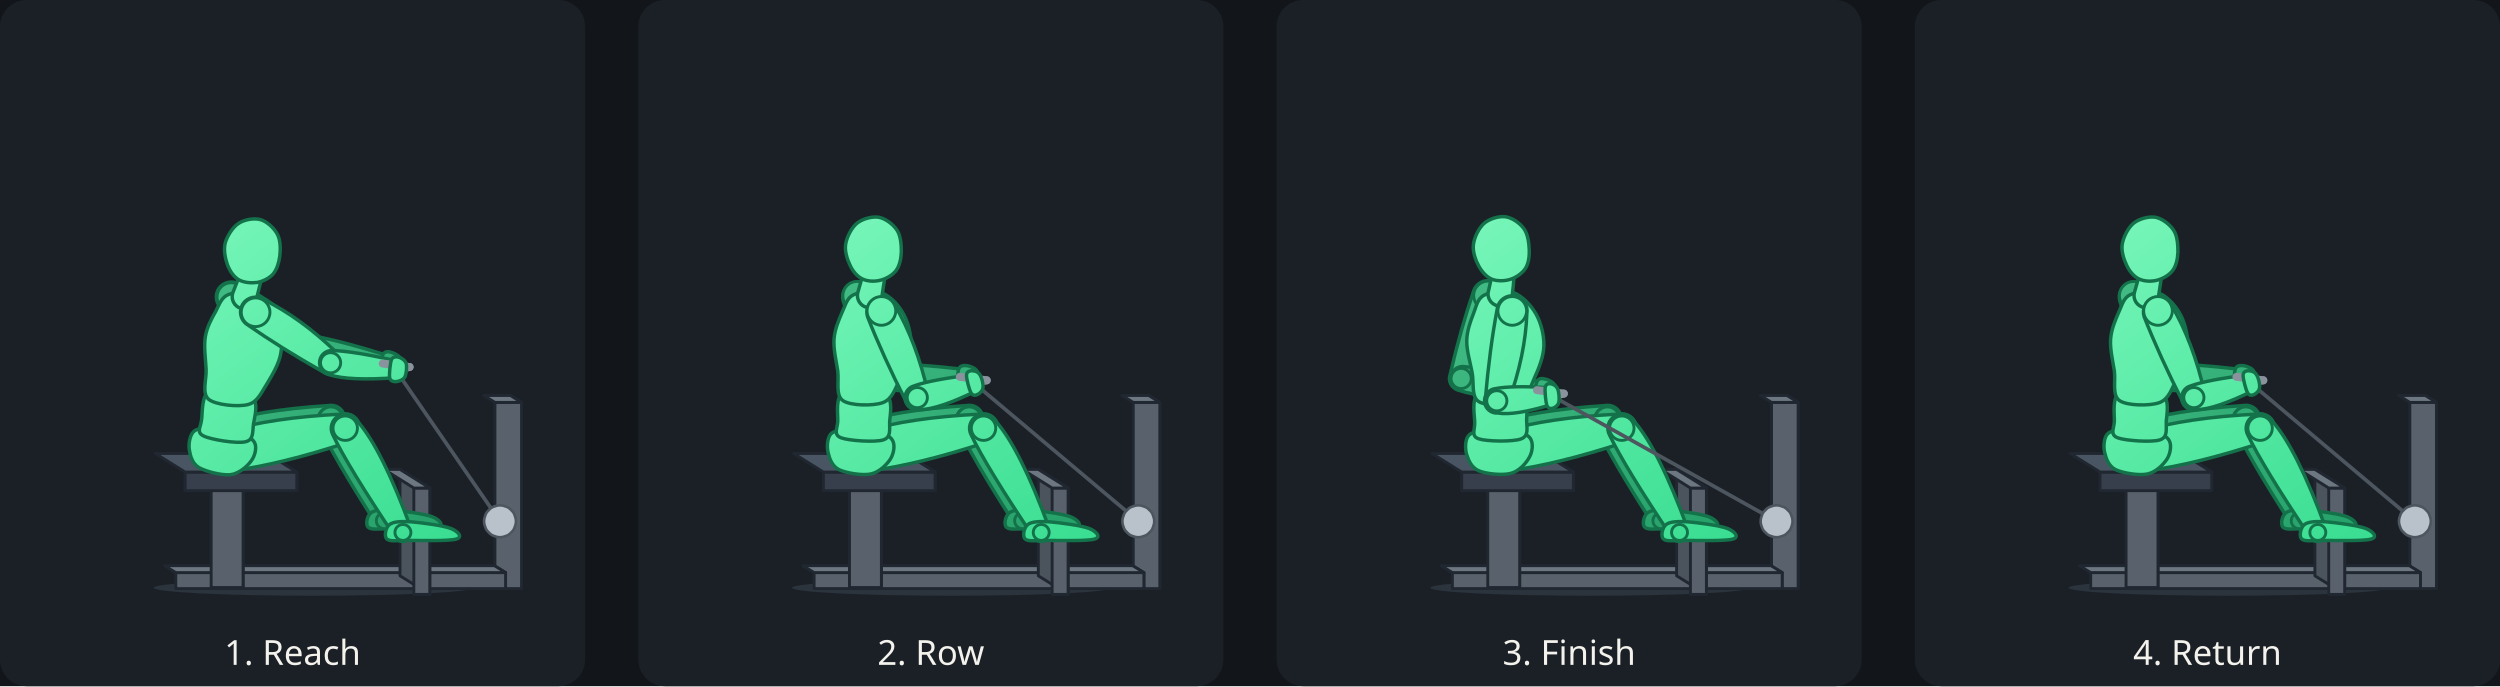
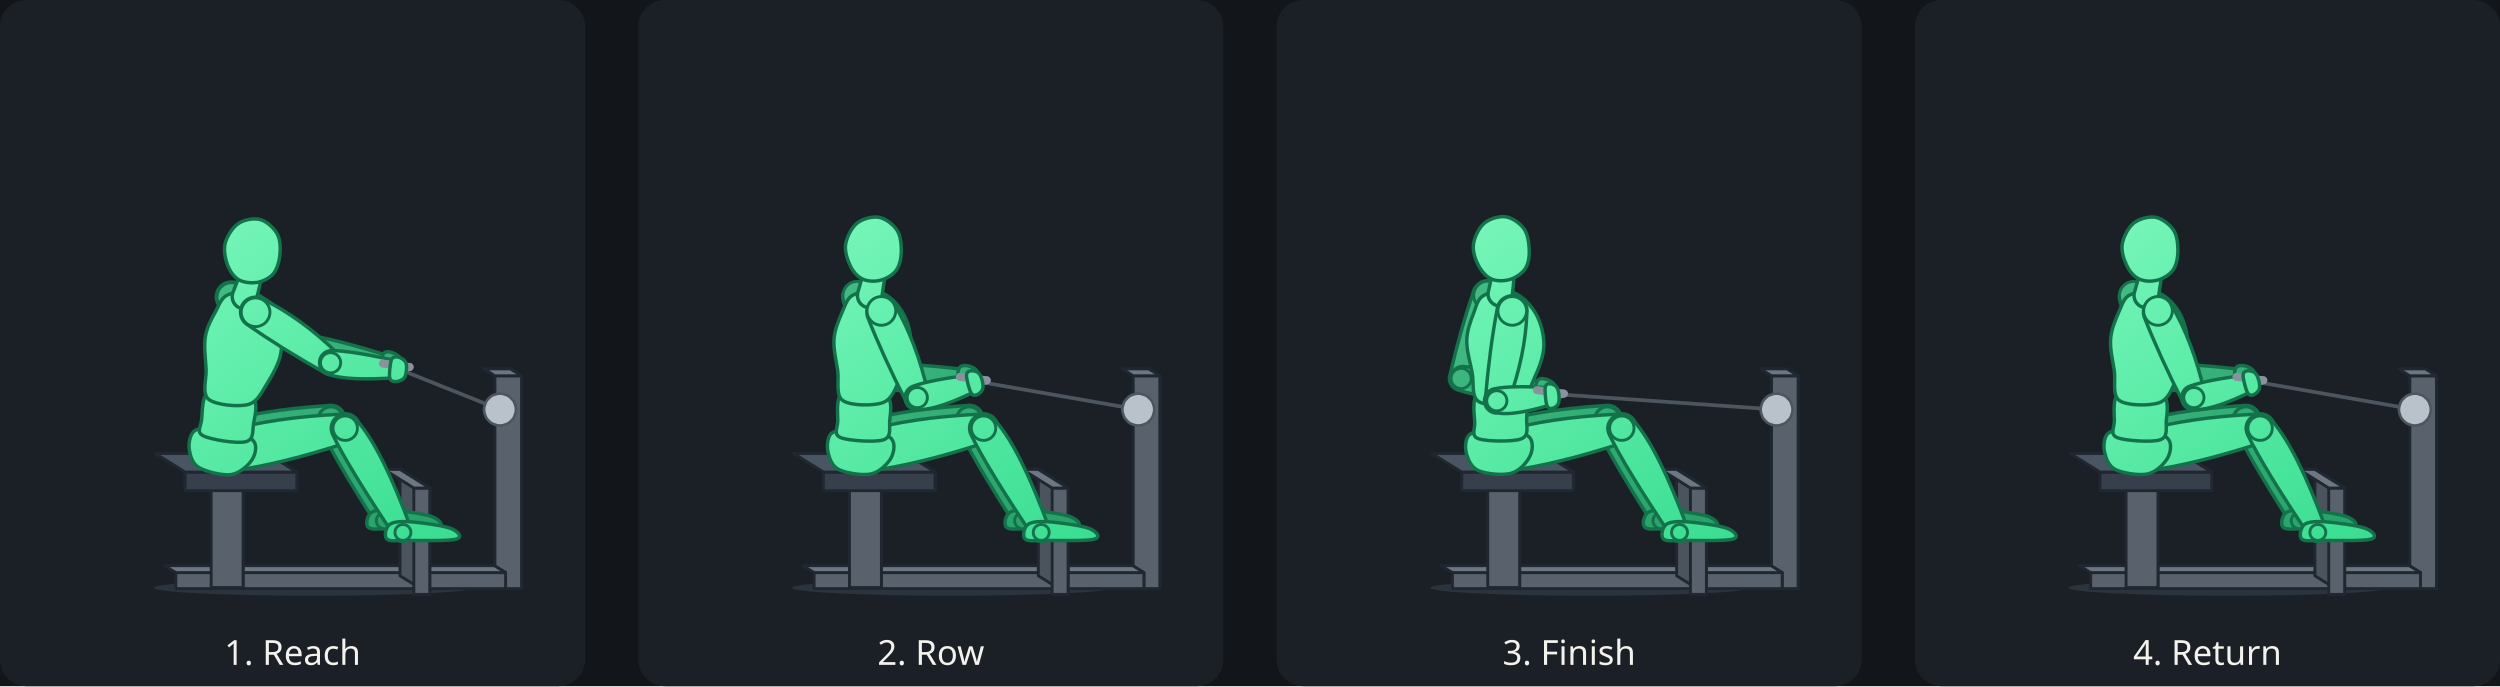
<svg xmlns="http://www.w3.org/2000/svg" viewBox="0 0 940 258" width="1880" height="516">
  <rect width="100%" height="100%" fill="#12151a" />
  <g transform="translate(0 0)">
    <rect width="220" height="258" rx="10" fill="#1b2027" />
    <svg x="0" y="0" width="220" height="232" class="guide-figure" viewBox="16 4 220 232" role="img" aria-label="Seated cable row, Reach: Sit with knees slightly bent and reach for the handle without rounding your lower back.">
      <defs>
        <linearGradient id="seated-cable-row-reach-mint" gradientUnits="userSpaceOnUse" x1="16" y1="4" x2="192" y2="236">
          <stop offset="0" stop-color="#b4ffdc" />
          <stop offset="0.45" stop-color="#6ef3b4" />
          <stop offset="1" stop-color="#2fd98a" />
        </linearGradient>
        <linearGradient id="seated-cable-row-reach-far" gradientUnits="userSpaceOnUse" x1="16" y1="4" x2="192" y2="236">
          <stop offset="0" stop-color="#5fd6a0" />
          <stop offset="1" stop-color="#1e9a62" />
        </linearGradient>
      </defs>
      <ellipse class="g-ground" cx="133.8" cy="225" rx="60" ry="3" fill="#2b333d" />
      <g class="g-machine">
-         <path d="M207.9 222.7 L212.1 225.3 L212.1 155.3 L207.9 152.7 Z" fill="#4b535c" stroke="#202730" stroke-width="1.1" stroke-linejoin="round" />
-         <path d="M202.1 225.3 L212.1 225.3 L212.1 155.3 L202.1 155.3 Z" fill="#59626c" stroke="#202730" stroke-width="1.1" stroke-linejoin="round" />
-         <path d="M197.9 152.7 L207.9 152.7 L212.1 155.3 L202.1 155.3 Z" fill="#6d7782" stroke="#202730" stroke-width="1.1" stroke-linejoin="round" />
+         <path d="M207.9 222.7 L212.1 225.3 L212.1 145.3 L207.9 142.7 Z" fill="#4b535c" stroke="#202730" stroke-width="1.1" stroke-linejoin="round" />
+         <path d="M202.1 225.3 L212.1 225.3 L212.1 145.3 L202.1 145.3 Z" fill="#59626c" stroke="#202730" stroke-width="1.1" stroke-linejoin="round" />
+         <path d="M197.9 142.7 L207.9 142.7 L212.1 145.3 L202.1 145.3 Z" fill="#6d7782" stroke="#202730" stroke-width="1.1" stroke-linejoin="round" />
        <path d="M201.9 222.7 L206.1 225.3 L206.1 219.3 L201.9 216.7 Z" fill="#4b535c" stroke="#202730" stroke-width="1.1" stroke-linejoin="round" />
        <path d="M82.1 225.3 L206.1 225.3 L206.1 219.3 L82.1 219.3 Z" fill="#59626c" stroke="#202730" stroke-width="1.1" stroke-linejoin="round" />
        <path d="M77.9 216.7 L201.9 216.7 L206.1 219.3 L82.1 219.3 Z" fill="#6d7782" stroke="#202730" stroke-width="1.1" stroke-linejoin="round" />
        <path d="M166.4 220.5 L177.6 227.5 L177.6 187.5 L166.4 180.5 Z" fill="#4b535c" stroke="#202730" stroke-width="1.1" stroke-linejoin="round" />
        <path d="M171.6 227.5 L177.6 227.5 L177.6 187.5 L171.6 187.5 Z" fill="#59626c" stroke="#202730" stroke-width="1.1" stroke-linejoin="round" />
        <path d="M160.4 180.5 L166.4 180.5 L177.6 187.5 L171.6 187.5 Z" fill="#6d7782" stroke="#202730" stroke-width="1.1" stroke-linejoin="round" />
        <path d="M104.6 223.1 L107.4 224.9 L107.4 185.9 L104.6 184.1 Z" fill="#4b535c" stroke="#202730" stroke-width="1.1" stroke-linejoin="round" />
        <path d="M95.4 224.9 L107.4 224.9 L107.4 185.9 L95.4 185.9 Z" fill="#59626c" stroke="#202730" stroke-width="1.1" stroke-linejoin="round" />
        <path d="M92.6 184.1 L104.6 184.1 L107.4 185.9 L95.4 185.9 Z" fill="#6d7782" stroke="#202730" stroke-width="1.1" stroke-linejoin="round" />
        <path d="M116.4 181.5 L127.6 188.5 L127.6 181.5 L116.4 174.5 Z" fill="#2f3742" stroke="#202730" stroke-width="1.1" stroke-linejoin="round" />
        <path d="M85.6 188.5 L127.6 188.5 L127.6 181.5 L85.6 181.5 Z" fill="#363f4b" stroke="#202730" stroke-width="1.1" stroke-linejoin="round" />
        <path d="M74.4 174.5 L116.4 174.5 L127.6 181.5 L85.6 181.5 Z" fill="#4a5563" stroke="#202730" stroke-width="1.1" stroke-linejoin="round" />
      </g>
      <path class="g-body" d="M99 177.3 Q116.4 175 141.5 166.7 A5.2 5.2 0 0 0 139.4 156.5 Q112.9 158.2 96.1 163.6 A7 7 0 0 0 99 177.3 Z" fill="url(#seated-cable-row-reach-far)" stroke="#14724a" stroke-width="1.3" stroke-linejoin="round" />
      <path class="g-body" d="M136 164 Q141.3 175.8 157.7 201.3 A3.2 3.2 0 0 0 163.3 198.3 Q153.5 169.3 144.8 159.3 A5 5 0 0 0 136 164 Z" fill="url(#seated-cable-row-reach-far)" stroke="#14724a" stroke-width="1.3" stroke-linejoin="round" />
      <path class="g-body" d="M155.5 196.8 C157 195.7 159.7 195.6 163.5 195.8 C167.3 196.1 175.7 197.2 178.5 198.3 C181.3 199.4 183.2 201.6 180.5 202.3 C177.8 203.1 166.8 202.8 162.5 202.8 C158.2 202.8 155.7 203.3 154.5 202.3 C153.3 201.3 154 197.9 155.5 196.8 Z" fill="url(#seated-cable-row-reach-far)" stroke="#14724a" stroke-width="1.3" stroke-linejoin="round" />
      <circle class="g-joint" cx="160.5" cy="199.8" r="3" fill="url(#seated-cable-row-reach-far)" stroke="#14724a" stroke-width="1.1" />
      <circle class="g-joint" cx="140.4" cy="161.6" r="4.6" fill="url(#seated-cable-row-reach-far)" stroke="#14724a" stroke-width="1.1" />
      <path class="g-body" d="M99.8 120.3 Q112.4 129.1 128.7 138.3 A4.4 4.4 0 0 0 133.6 131 Q120 117.8 106.1 111 A5.6 5.6 0 0 0 99.8 120.3 Z" fill="url(#seated-cable-row-reach-far)" stroke="#14724a" stroke-width="1.3" stroke-linejoin="round" />
      <circle class="g-joint" cx="103" cy="115.7" r="5.4" fill="url(#seated-cable-row-reach-far)" stroke="#14724a" stroke-width="1.1" />
      <path class="g-body" d="M130.3 139.2 Q139.4 142.7 162 144.2 A3.1 3.1 0 0 0 163.2 138.1 Q141.7 131.4 132.1 130.1 A4.6 4.6 0 0 0 130.3 139.2 Z" fill="url(#seated-cable-row-reach-far)" stroke="#14724a" stroke-width="1.3" stroke-linejoin="round" />
      <circle class="g-joint" cx="131.2" cy="134.6" r="3.8" fill="url(#seated-cable-row-reach-far)" stroke="#14724a" stroke-width="1.1" />
      <path class="g-body" d="M161.7 145.6 C162.9 145.7 165 145.5 165.8 144.4 C166.7 143.4 167.3 140.7 166.9 139.4 C166.5 138 164.7 137 163.5 136.6 C162.4 136.2 160.9 135.9 160.1 137.1 C159.4 138.3 158.5 142.4 158.8 143.8 C159 145.2 160.5 145.5 161.7 145.6 Z" fill="url(#seated-cable-row-reach-far)" stroke="#14724a" stroke-width="1.3" stroke-linejoin="round" />
      <path class="g-body" d="M103.9 180.9 Q121.5 178.6 146.9 170.3 A5.4 5.4 0 0 0 144.8 159.7 Q118 161 101 166.2 A7.5 7.5 0 0 0 103.9 180.9 Z" fill="url(#seated-cable-row-reach-mint)" stroke="#14724a" stroke-width="1.3" stroke-linejoin="round" />
      <path class="g-body" d="M141.2 167.6 Q147 179.7 164.5 205.8 A3.4 3.4 0 0 0 170.5 202.6 Q159.6 172.8 150.5 162.5 A5.3 5.3 0 0 0 141.2 167.6 Z" fill="url(#seated-cable-row-reach-mint)" stroke="#14724a" stroke-width="1.3" stroke-linejoin="round" />
      <path class="g-body" d="M162.5 201.2 C164 200.1 166.7 200 170.5 200.2 C174.3 200.5 182.7 201.6 185.5 202.7 C188.3 203.8 190.2 206 187.5 206.7 C184.8 207.5 173.8 207.2 169.5 207.2 C165.2 207.2 162.7 207.7 161.5 206.7 C160.3 205.7 161 202.3 162.5 201.2 Z" fill="url(#seated-cable-row-reach-mint)" stroke="#14724a" stroke-width="1.3" stroke-linejoin="round" />
      <circle class="g-joint" cx="167.5" cy="204.2" r="3" fill="url(#seated-cable-row-reach-mint)" stroke="#14724a" stroke-width="1.1" />
      <circle class="g-joint" cx="145.8" cy="165" r="4.6" fill="url(#seated-cable-row-reach-mint)" stroke="#14724a" stroke-width="1.1" />
      <path class="g-body" d="M88.7 166.4 C87.4 167.7 86.8 171 87.2 173.2 C87.6 175.5 88.3 178.3 90.8 179.8 C93.4 181.3 99.3 182.8 102.6 182.5 C105.8 182.1 108.8 179.5 110.3 177.5 C111.9 175.5 112.6 172.4 111.8 170.6 C111 168.8 108.6 167.7 105.8 166.8 C103 165.9 97.7 165.3 94.9 165.2 C92 165.2 90 165 88.7 166.4 Z" fill="url(#seated-cable-row-reach-mint)" stroke="#14724a" stroke-width="1.3" stroke-linejoin="round" />
      <path class="g-body" d="M94.9 151.1 C91.7 152.5 92.2 159 91.8 161.8 C91.5 164.6 89.7 166.5 92.5 167.9 C95.2 169.3 105.2 170.9 108.3 170.1 C111.5 169.4 110.9 166.3 111.3 163.5 C111.7 160.7 113.4 155.4 110.7 153.3 C108 151.2 98 149.7 94.9 151.1 Z" fill="url(#seated-cable-row-reach-mint)" stroke="#14724a" stroke-width="1.3" stroke-linejoin="round" />
      <path class="g-body" d="M97.1 121.1 C95.6 123.7 93.8 127 93.2 130.6 C92.6 134.3 93.3 138.9 93.5 142.8 C93.7 146.7 91.8 151.8 94.4 154.1 C97.1 156.3 105.6 157.1 109.3 156.1 C113 155.1 114.4 151.3 116.5 148.1 C118.5 144.8 121 140.6 121.6 136.7 C122.3 132.7 121.8 127.9 120.3 124.4 C118.9 120.8 116.1 116.9 113 115.3 C110 113.7 104.7 113.7 102 114.7 C99.3 115.7 98.5 118.4 97.1 121.1 Z" fill="url(#seated-cable-row-reach-mint)" stroke="#14724a" stroke-width="1.3" stroke-linejoin="round" />
      <path class="g-body" d="M112.3 116.9 Q113.2 113.4 114.5 108.1 A4 4 0 0 0 106.9 105.7 Q104.8 110.7 103.5 114.2 A4.6 4.6 0 0 0 112.3 116.9 Z" fill="url(#seated-cable-row-reach-mint)" stroke="#14724a" stroke-width="1.3" stroke-linejoin="round" />
      <path class="g-body" d="M101.5 103.5 C100.7 101.2 100 97.9 100.7 95.3 C101.4 92.8 103.5 89.4 105.7 88 C108 86.5 111.6 85.9 114 86.6 C116.4 87.3 119.1 89.8 120.3 92.1 C121.5 94.3 121.5 97.8 121.2 100.3 C120.9 102.7 120.1 105.3 118.7 107 C117.3 108.6 114.9 109.8 112.7 110.2 C110.6 110.5 107.7 110.3 105.8 109.2 C103.9 108.1 102.4 105.9 101.5 103.5 Z" fill="url(#seated-cable-row-reach-mint)" stroke="#14724a" stroke-width="1.3" stroke-linejoin="round" />
      <path class="g-body" d="M108.9 126 Q121.5 134.8 137.8 144 A4.4 4.4 0 0 0 142.7 136.7 Q129.1 123.5 115.2 116.7 A5.6 5.6 0 0 0 108.9 126 Z" fill="url(#seated-cable-row-reach-mint)" stroke="#14724a" stroke-width="1.3" stroke-linejoin="round" />
      <circle class="g-joint" cx="112.1" cy="121.4" r="5.4" fill="url(#seated-cable-row-reach-mint)" stroke="#14724a" stroke-width="1.1" />
      <path class="g-body" d="M139.8 144.9 Q147.2 147.3 165.1 146 A3.1 3.1 0 0 0 165.7 139.8 Q148.3 135.9 140.7 135.8 A4.6 4.6 0 0 0 139.8 144.9 Z" fill="url(#seated-cable-row-reach-mint)" stroke="#14724a" stroke-width="1.3" stroke-linejoin="round" />
      <circle class="g-joint" cx="140.3" cy="140.4" r="3.8" fill="url(#seated-cable-row-reach-mint)" stroke="#14724a" stroke-width="1.1" />
      <g class="g-cable">
-         <line x1="164" y1="142" x2="204" y2="200" stroke="#4d555e" stroke-width="1.4" stroke-linecap="round" />
-         <path d="M198 200 C198 200.8 198.2 201.6 198.5 202.3 C198.7 203 199.2 203.7 199.8 204.2 C200.3 204.8 201 205.3 201.7 205.5 C202.4 205.8 203.2 206 204 206 C204.8 206 205.6 205.8 206.3 205.5 C207 205.3 207.7 204.8 208.2 204.2 C208.8 203.7 209.3 203 209.5 202.3 C209.8 201.6 210 200.8 210 200 C210 199.2 209.8 198.4 209.5 197.7 C209.3 197 208.8 196.3 208.2 195.8 C207.7 195.2 207 194.7 206.3 194.5 C205.6 194.2 204.8 194 204 194 C203.2 194 202.4 194.2 201.7 194.5 C201 194.7 200.3 195.2 199.8 195.8 C199.2 196.3 198.7 197 198.5 197.7 C198.2 198.4 198 199.2 198 200 Z" fill="#b9c1ca" stroke="#4d555e" stroke-width="1" />
+         <line x1="164" y1="142" x2="204" y2="158" stroke="#4d555e" stroke-width="1.4" stroke-linecap="round" />
+         <path d="M198 158 C198 158.8 198.2 159.6 198.5 160.3 C198.7 161 199.2 161.7 199.8 162.2 C200.3 162.8 201 163.3 201.7 163.5 C202.4 163.8 203.2 164 204 164 C204.8 164 205.6 163.8 206.3 163.5 C207 163.3 207.7 162.8 208.2 162.2 C208.8 161.7 209.3 161 209.5 160.3 C209.8 159.6 210 158.8 210 158 C210 157.2 209.8 156.4 209.5 155.7 C209.3 155 208.8 154.3 208.2 153.8 C207.7 153.2 207 152.7 206.3 152.5 C205.6 152.2 204.8 152 204 152 C203.2 152 202.4 152.2 201.7 152.5 C201 152.7 200.3 153.2 199.8 153.8 C199.2 154.3 198.7 155 198.5 155.7 C198.2 156.4 198 157.2 198 158 Z" fill="#b9c1ca" stroke="#4d555e" stroke-width="1" />
        <line x1="170" y1="142" x2="159.9" y2="140.7" stroke="#8a939d" stroke-width="3" stroke-linecap="round" />
        <line x1="170" y1="142" x2="164.1" y2="143.3" stroke="#8a939d" stroke-width="3" stroke-linecap="round" />
      </g>
      <path class="g-body" d="M164.9 147.5 C165.9 147.4 167.5 146.9 168.2 145.8 C168.8 144.6 169.1 141.8 168.7 140.6 C168.3 139.4 166.8 138.5 165.9 138.3 C165 138.1 163.8 138 163.2 139.2 C162.7 140.5 162.3 144.6 162.5 146 C162.8 147.4 164 147.5 164.9 147.5 Z" fill="url(#seated-cable-row-reach-mint)" stroke="#14724a" stroke-width="1.3" stroke-linejoin="round" />
    </svg>
    <text x="110" y="250" fill="#f4f2ec" font-family="sans-serif" font-size="13" text-anchor="middle">1. Reach</text>
  </g>
  <g transform="translate(240 0)">
    <rect width="220" height="258" rx="10" fill="#1b2027" />
    <svg x="0" y="0" width="220" height="232" class="guide-figure" viewBox="16 4 220 232" role="img" aria-label="Seated cable row, Row: Drive your elbows back with your chest tall.">
      <defs>
        <linearGradient id="seated-cable-row-row-mint" gradientUnits="userSpaceOnUse" x1="16" y1="4" x2="192" y2="236">
          <stop offset="0" stop-color="#b4ffdc" />
          <stop offset="0.45" stop-color="#6ef3b4" />
          <stop offset="1" stop-color="#2fd98a" />
        </linearGradient>
        <linearGradient id="seated-cable-row-row-far" gradientUnits="userSpaceOnUse" x1="16" y1="4" x2="192" y2="236">
          <stop offset="0" stop-color="#5fd6a0" />
          <stop offset="1" stop-color="#1e9a62" />
        </linearGradient>
      </defs>
      <ellipse class="g-ground" cx="133.8" cy="225" rx="60" ry="3" fill="#2b333d" />
      <g class="g-machine">
-         <path d="M207.9 222.7 L212.1 225.3 L212.1 155.3 L207.9 152.7 Z" fill="#4b535c" stroke="#202730" stroke-width="1.1" stroke-linejoin="round" />
-         <path d="M202.1 225.3 L212.1 225.3 L212.1 155.3 L202.1 155.3 Z" fill="#59626c" stroke="#202730" stroke-width="1.1" stroke-linejoin="round" />
-         <path d="M197.9 152.7 L207.9 152.7 L212.1 155.3 L202.1 155.3 Z" fill="#6d7782" stroke="#202730" stroke-width="1.1" stroke-linejoin="round" />
+         <path d="M207.9 222.7 L212.1 225.3 L212.1 145.3 L207.9 142.7 Z" fill="#4b535c" stroke="#202730" stroke-width="1.1" stroke-linejoin="round" />
+         <path d="M202.1 225.3 L212.1 225.3 L212.1 145.3 L202.1 145.3 Z" fill="#59626c" stroke="#202730" stroke-width="1.1" stroke-linejoin="round" />
+         <path d="M197.9 142.7 L207.9 142.7 L212.1 145.3 L202.1 145.3 Z" fill="#6d7782" stroke="#202730" stroke-width="1.1" stroke-linejoin="round" />
        <path d="M201.9 222.7 L206.1 225.3 L206.1 219.3 L201.9 216.7 Z" fill="#4b535c" stroke="#202730" stroke-width="1.1" stroke-linejoin="round" />
        <path d="M82.1 225.3 L206.1 225.3 L206.1 219.3 L82.1 219.3 Z" fill="#59626c" stroke="#202730" stroke-width="1.1" stroke-linejoin="round" />
        <path d="M77.9 216.7 L201.9 216.7 L206.1 219.3 L82.1 219.3 Z" fill="#6d7782" stroke="#202730" stroke-width="1.1" stroke-linejoin="round" />
        <path d="M166.4 220.5 L177.6 227.5 L177.6 187.5 L166.4 180.5 Z" fill="#4b535c" stroke="#202730" stroke-width="1.1" stroke-linejoin="round" />
        <path d="M171.6 227.5 L177.6 227.5 L177.6 187.5 L171.6 187.5 Z" fill="#59626c" stroke="#202730" stroke-width="1.1" stroke-linejoin="round" />
        <path d="M160.4 180.5 L166.4 180.5 L177.6 187.5 L171.6 187.5 Z" fill="#6d7782" stroke="#202730" stroke-width="1.1" stroke-linejoin="round" />
        <path d="M104.6 223.1 L107.4 224.9 L107.4 185.9 L104.6 184.1 Z" fill="#4b535c" stroke="#202730" stroke-width="1.1" stroke-linejoin="round" />
        <path d="M95.4 224.9 L107.4 224.9 L107.4 185.9 L95.4 185.9 Z" fill="#59626c" stroke="#202730" stroke-width="1.1" stroke-linejoin="round" />
        <path d="M92.6 184.1 L104.6 184.1 L107.4 185.9 L95.4 185.9 Z" fill="#6d7782" stroke="#202730" stroke-width="1.1" stroke-linejoin="round" />
        <path d="M116.4 181.5 L127.6 188.5 L127.6 181.5 L116.4 174.5 Z" fill="#2f3742" stroke="#202730" stroke-width="1.1" stroke-linejoin="round" />
        <path d="M85.6 188.5 L127.6 188.5 L127.6 181.5 L85.6 181.5 Z" fill="#363f4b" stroke="#202730" stroke-width="1.1" stroke-linejoin="round" />
        <path d="M74.4 174.5 L116.4 174.5 L127.6 181.5 L85.6 181.5 Z" fill="#4a5563" stroke="#202730" stroke-width="1.1" stroke-linejoin="round" />
      </g>
      <path class="g-body" d="M99 177.3 Q116.4 175 141.5 166.7 A5.2 5.2 0 0 0 139.4 156.5 Q112.9 158.2 96.1 163.6 A7 7 0 0 0 99 177.3 Z" fill="url(#seated-cable-row-row-far)" stroke="#14724a" stroke-width="1.3" stroke-linejoin="round" />
      <path class="g-body" d="M136 164 Q141.3 175.8 157.7 201.3 A3.2 3.2 0 0 0 163.3 198.3 Q153.5 169.3 144.8 159.3 A5 5 0 0 0 136 164 Z" fill="url(#seated-cable-row-row-far)" stroke="#14724a" stroke-width="1.3" stroke-linejoin="round" />
      <path class="g-body" d="M155.5 196.8 C157 195.7 159.7 195.6 163.5 195.8 C167.3 196.1 175.7 197.2 178.5 198.3 C181.3 199.4 183.2 201.6 180.5 202.3 C177.8 203.1 166.8 202.8 162.5 202.8 C158.2 202.8 155.7 203.3 154.5 202.3 C153.3 201.3 154 197.9 155.5 196.8 Z" fill="url(#seated-cable-row-row-far)" stroke="#14724a" stroke-width="1.3" stroke-linejoin="round" />
      <circle class="g-joint" cx="160.5" cy="199.8" r="3" fill="url(#seated-cable-row-row-far)" stroke="#14724a" stroke-width="1.1" />
      <circle class="g-joint" cx="140.4" cy="161.6" r="4.6" fill="url(#seated-cable-row-row-far)" stroke="#14724a" stroke-width="1.1" />
      <path class="g-body" d="M93 117 Q97.2 130.7 104.1 147 A4.4 4.4 0 0 0 112.5 144.2 Q110.1 126.5 103.6 113.5 A5.6 5.6 0 0 0 93 117 Z" fill="url(#seated-cable-row-row-far)" stroke="#14724a" stroke-width="1.3" stroke-linejoin="round" />
      <circle class="g-joint" cx="98.3" cy="115.2" r="5.4" fill="url(#seated-cable-row-row-far)" stroke="#14724a" stroke-width="1.1" />
      <path class="g-body" d="M108.2 150.2 Q117.6 152 139.6 149.2 A3.1 3.1 0 0 0 139.6 143 Q117.8 140.5 108.4 141 A4.6 4.6 0 0 0 108.2 150.2 Z" fill="url(#seated-cable-row-row-far)" stroke="#14724a" stroke-width="1.3" stroke-linejoin="round" />
      <circle class="g-joint" cx="108.3" cy="145.6" r="3.8" fill="url(#seated-cable-row-row-far)" stroke="#14724a" stroke-width="1.1" />
      <path class="g-body" d="M139.5 150.7 C140.7 150.6 142.7 150 143.3 148.8 C144 147.6 144 144.8 143.4 143.6 C142.8 142.4 140.8 141.7 139.7 141.5 C138.5 141.4 137.1 141.3 136.5 142.7 C136 144 135.9 148.1 136.4 149.5 C136.9 150.8 138.4 150.8 139.5 150.7 Z" fill="url(#seated-cable-row-row-far)" stroke="#14724a" stroke-width="1.3" stroke-linejoin="round" />
      <path class="g-body" d="M103.9 180.9 Q121.5 178.6 146.9 170.3 A5.4 5.4 0 0 0 144.8 159.7 Q118 161 101 166.2 A7.5 7.5 0 0 0 103.9 180.9 Z" fill="url(#seated-cable-row-row-mint)" stroke="#14724a" stroke-width="1.3" stroke-linejoin="round" />
      <path class="g-body" d="M141.2 167.6 Q147 179.7 164.5 205.8 A3.4 3.4 0 0 0 170.5 202.6 Q159.6 172.8 150.5 162.5 A5.3 5.3 0 0 0 141.2 167.6 Z" fill="url(#seated-cable-row-row-mint)" stroke="#14724a" stroke-width="1.3" stroke-linejoin="round" />
      <path class="g-body" d="M162.5 201.2 C164 200.1 166.7 200 170.5 200.2 C174.3 200.5 182.7 201.6 185.5 202.7 C188.3 203.8 190.2 206 187.5 206.7 C184.8 207.5 173.8 207.2 169.5 207.2 C165.2 207.2 162.7 207.7 161.5 206.7 C160.3 205.7 161 202.3 162.5 201.2 Z" fill="url(#seated-cable-row-row-mint)" stroke="#14724a" stroke-width="1.3" stroke-linejoin="round" />
      <circle class="g-joint" cx="167.5" cy="204.2" r="3" fill="url(#seated-cable-row-row-mint)" stroke="#14724a" stroke-width="1.1" />
      <circle class="g-joint" cx="145.8" cy="165" r="4.6" fill="url(#seated-cable-row-row-mint)" stroke="#14724a" stroke-width="1.1" />
      <path class="g-body" d="M88.2 167.4 C87.1 168.8 86.8 172.1 87.4 174.3 C87.9 176.5 88.9 179.3 91.5 180.6 C94.2 181.9 100.3 182.9 103.5 182.2 C106.7 181.5 109.4 178.7 110.8 176.6 C112.1 174.5 112.6 171.3 111.6 169.6 C110.7 167.9 108.2 166.9 105.3 166.3 C102.4 165.6 97.2 165.5 94.3 165.7 C91.5 165.9 89.4 165.9 88.2 167.4 Z" fill="url(#seated-cable-row-row-mint)" stroke="#14724a" stroke-width="1.3" stroke-linejoin="round" />
      <path class="g-body" d="M93.1 151.6 C90 153.3 91.1 159.7 91 162.5 C90.8 165.3 89.3 167.4 92.2 168.6 C95 169.7 105.1 170.4 108.1 169.4 C111.2 168.4 110.4 165.4 110.5 162.5 C110.7 159.7 111.9 154.3 109 152.4 C106.1 150.6 96.1 149.9 93.1 151.6 Z" fill="url(#seated-cable-row-row-mint)" stroke="#14724a" stroke-width="1.3" stroke-linejoin="round" />
      <path class="g-body" d="M92.6 121.5 C91.4 124.3 89.9 127.7 89.6 131.4 C89.3 135.1 90.4 139.6 91 143.5 C91.5 147.4 90.1 152.6 92.9 154.6 C95.7 156.6 104.3 156.7 107.9 155.4 C111.5 154.1 112.6 150.1 114.3 146.7 C116.1 143.3 118.2 138.9 118.5 134.9 C118.8 130.9 117.8 126.2 116.1 122.8 C114.4 119.3 111.2 115.7 108 114.3 C104.8 113 99.6 113.6 97 114.8 C94.4 116 93.9 118.8 92.6 121.5 Z" fill="url(#seated-cable-row-row-mint)" stroke="#14724a" stroke-width="1.3" stroke-linejoin="round" />
      <path class="g-body" d="M107.5 116.1 Q108.1 112.5 108.9 107 A4 4 0 0 0 101 105.3 Q99.5 110.6 98.5 114.1 A4.6 4.6 0 0 0 107.5 116.1 Z" fill="url(#seated-cable-row-row-mint)" stroke="#14724a" stroke-width="1.3" stroke-linejoin="round" />
      <path class="g-body" d="M95.6 103.7 C94.5 101.4 93.5 98.2 94 95.6 C94.5 92.9 96.3 89.4 98.4 87.8 C100.5 86.2 104 85.3 106.5 85.7 C109 86.2 111.9 88.4 113.3 90.6 C114.7 92.7 114.9 96.2 114.9 98.7 C114.8 101.2 114.3 103.8 113 105.6 C111.7 107.4 109.4 108.7 107.3 109.3 C105.2 109.9 102.3 109.9 100.3 108.9 C98.3 108 96.6 105.9 95.6 103.7 Z" fill="url(#seated-cable-row-row-mint)" stroke="#14724a" stroke-width="1.3" stroke-linejoin="round" />
      <path class="g-body" d="M102.2 123.1 Q108 137.9 116.8 155.2 A4.4 4.4 0 0 0 125 151.9 Q120.6 132.6 112.5 118.8 A5.6 5.6 0 0 0 102.2 123.1 Z" fill="url(#seated-cable-row-row-mint)" stroke="#14724a" stroke-width="1.3" stroke-linejoin="round" />
      <circle class="g-joint" cx="107.4" cy="120.9" r="5.4" fill="url(#seated-cable-row-row-mint)" stroke="#14724a" stroke-width="1.1" />
      <path class="g-body" d="M122.1 158 Q128.9 157.9 143.2 150.9 A3.1 3.1 0 0 0 141.6 144.9 Q126 146.8 119.7 149.1 A4.6 4.6 0 0 0 122.1 158 Z" fill="url(#seated-cable-row-row-mint)" stroke="#14724a" stroke-width="1.3" stroke-linejoin="round" />
      <circle class="g-joint" cx="120.9" cy="153.5" r="3.8" fill="url(#seated-cable-row-row-mint)" stroke="#14724a" stroke-width="1.1" />
      <g class="g-cable">
-         <line x1="141" y1="147" x2="204" y2="200" stroke="#4d555e" stroke-width="1.4" stroke-linecap="round" />
-         <path d="M198 200 C198 200.8 198.2 201.6 198.5 202.3 C198.7 203 199.2 203.7 199.8 204.2 C200.3 204.8 201 205.3 201.7 205.5 C202.4 205.8 203.2 206 204 206 C204.8 206 205.6 205.8 206.3 205.5 C207 205.3 207.7 204.8 208.2 204.2 C208.8 203.7 209.3 203 209.5 202.3 C209.8 201.6 210 200.8 210 200 C210 199.2 209.8 198.4 209.5 197.7 C209.3 197 208.8 196.3 208.2 195.8 C207.7 195.2 207 194.7 206.3 194.5 C205.6 194.2 204.8 194 204 194 C203.2 194 202.4 194.2 201.7 194.5 C201 194.7 200.3 195.2 199.8 195.8 C199.2 196.3 198.7 197 198.5 197.7 C198.2 198.4 198 199.2 198 200 Z" fill="#b9c1ca" stroke="#4d555e" stroke-width="1" />
+         <line x1="141" y1="147" x2="204" y2="158" stroke="#4d555e" stroke-width="1.4" stroke-linecap="round" />
+         <path d="M198 158 C198 158.8 198.2 159.6 198.5 160.3 C198.7 161 199.2 161.7 199.8 162.2 C200.3 162.8 201 163.3 201.7 163.5 C202.4 163.8 203.2 164 204 164 C204.8 164 205.6 163.8 206.3 163.5 C207 163.3 207.7 162.8 208.2 162.2 C208.8 161.7 209.3 161 209.5 160.3 C209.8 159.6 210 158.8 210 158 C210 157.2 209.8 156.4 209.5 155.7 C209.3 155 208.8 154.3 208.2 153.8 C207.7 153.2 207 152.7 206.3 152.5 C205.6 152.2 204.8 152 204 152 C203.2 152 202.4 152.2 201.7 152.5 C201 152.7 200.3 153.2 199.8 153.8 C199.2 154.3 198.7 155 198.5 155.7 C198.2 156.4 198 157.2 198 158 Z" fill="#b9c1ca" stroke="#4d555e" stroke-width="1" />
        <line x1="147" y1="147" x2="136.9" y2="145.7" stroke="#8a939d" stroke-width="3" stroke-linecap="round" />
        <line x1="147" y1="147" x2="141.1" y2="148.3" stroke="#8a939d" stroke-width="3" stroke-linecap="round" />
      </g>
      <path class="g-body" d="M143.6 152.3 C144.3 152 145.5 151 145.6 149.7 C145.8 148.4 145.1 145.7 144.3 144.7 C143.6 143.6 142.1 143.4 141.2 143.4 C140.4 143.5 139.4 143.8 139.4 145.2 C139.4 146.5 140.4 150.5 141.1 151.7 C141.8 152.9 142.8 152.7 143.6 152.3 Z" fill="url(#seated-cable-row-row-mint)" stroke="#14724a" stroke-width="1.3" stroke-linejoin="round" />
    </svg>
    <text x="110" y="250" fill="#f4f2ec" font-family="sans-serif" font-size="13" text-anchor="middle">2. Row</text>
  </g>
  <g transform="translate(480 0)">
    <rect width="220" height="258" rx="10" fill="#1b2027" />
    <svg x="0" y="0" width="220" height="232" class="guide-figure" viewBox="16 4 220 232" role="img" aria-label="Seated cable row, Finish: Pull the handle to your navel and squeeze your shoulder blades together.">
      <defs>
        <linearGradient id="seated-cable-row-finish-mint" gradientUnits="userSpaceOnUse" x1="16" y1="4" x2="192" y2="236">
          <stop offset="0" stop-color="#b4ffdc" />
          <stop offset="0.45" stop-color="#6ef3b4" />
          <stop offset="1" stop-color="#2fd98a" />
        </linearGradient>
        <linearGradient id="seated-cable-row-finish-far" gradientUnits="userSpaceOnUse" x1="16" y1="4" x2="192" y2="236">
          <stop offset="0" stop-color="#5fd6a0" />
          <stop offset="1" stop-color="#1e9a62" />
        </linearGradient>
      </defs>
      <ellipse class="g-ground" cx="133.8" cy="225" rx="60" ry="3" fill="#2b333d" />
      <g class="g-machine">
-         <path d="M207.9 222.7 L212.1 225.3 L212.1 155.3 L207.9 152.7 Z" fill="#4b535c" stroke="#202730" stroke-width="1.1" stroke-linejoin="round" />
-         <path d="M202.1 225.3 L212.1 225.3 L212.1 155.3 L202.1 155.3 Z" fill="#59626c" stroke="#202730" stroke-width="1.1" stroke-linejoin="round" />
-         <path d="M197.9 152.7 L207.9 152.7 L212.1 155.3 L202.1 155.3 Z" fill="#6d7782" stroke="#202730" stroke-width="1.1" stroke-linejoin="round" />
+         <path d="M207.9 222.7 L212.1 225.3 L212.1 145.3 L207.9 142.7 Z" fill="#4b535c" stroke="#202730" stroke-width="1.1" stroke-linejoin="round" />
+         <path d="M202.1 225.3 L212.1 225.3 L212.1 145.3 L202.1 145.3 Z" fill="#59626c" stroke="#202730" stroke-width="1.1" stroke-linejoin="round" />
+         <path d="M197.9 142.7 L207.9 142.7 L212.1 145.3 L202.1 145.3 Z" fill="#6d7782" stroke="#202730" stroke-width="1.1" stroke-linejoin="round" />
        <path d="M201.9 222.7 L206.1 225.3 L206.1 219.3 L201.9 216.7 Z" fill="#4b535c" stroke="#202730" stroke-width="1.1" stroke-linejoin="round" />
        <path d="M82.1 225.3 L206.1 225.3 L206.1 219.3 L82.1 219.3 Z" fill="#59626c" stroke="#202730" stroke-width="1.1" stroke-linejoin="round" />
        <path d="M77.9 216.7 L201.9 216.7 L206.1 219.3 L82.1 219.3 Z" fill="#6d7782" stroke="#202730" stroke-width="1.1" stroke-linejoin="round" />
        <path d="M166.4 220.5 L177.6 227.5 L177.6 187.5 L166.4 180.5 Z" fill="#4b535c" stroke="#202730" stroke-width="1.1" stroke-linejoin="round" />
        <path d="M171.6 227.5 L177.6 227.5 L177.6 187.5 L171.6 187.5 Z" fill="#59626c" stroke="#202730" stroke-width="1.1" stroke-linejoin="round" />
        <path d="M160.4 180.5 L166.4 180.5 L177.6 187.5 L171.6 187.5 Z" fill="#6d7782" stroke="#202730" stroke-width="1.1" stroke-linejoin="round" />
        <path d="M104.6 223.1 L107.4 224.9 L107.4 185.9 L104.6 184.1 Z" fill="#4b535c" stroke="#202730" stroke-width="1.1" stroke-linejoin="round" />
        <path d="M95.4 224.9 L107.4 224.9 L107.4 185.9 L95.4 185.9 Z" fill="#59626c" stroke="#202730" stroke-width="1.1" stroke-linejoin="round" />
        <path d="M92.6 184.1 L104.6 184.1 L107.4 185.9 L95.4 185.9 Z" fill="#6d7782" stroke="#202730" stroke-width="1.1" stroke-linejoin="round" />
        <path d="M116.4 181.5 L127.6 188.5 L127.6 181.5 L116.4 174.5 Z" fill="#2f3742" stroke="#202730" stroke-width="1.1" stroke-linejoin="round" />
        <path d="M85.6 188.5 L127.6 188.5 L127.6 181.5 L85.6 181.5 Z" fill="#363f4b" stroke="#202730" stroke-width="1.1" stroke-linejoin="round" />
        <path d="M74.4 174.5 L116.4 174.5 L127.6 181.5 L85.6 181.5 Z" fill="#4a5563" stroke="#202730" stroke-width="1.1" stroke-linejoin="round" />
      </g>
      <path class="g-body" d="M99 177.3 Q116.4 175 141.5 166.7 A5.2 5.2 0 0 0 139.4 156.5 Q112.9 158.2 96.1 163.6 A7 7 0 0 0 99 177.3 Z" fill="url(#seated-cable-row-finish-far)" stroke="#14724a" stroke-width="1.3" stroke-linejoin="round" />
      <path class="g-body" d="M136 164 Q141.3 175.8 157.7 201.3 A3.2 3.2 0 0 0 163.3 198.3 Q153.5 169.3 144.8 159.3 A5 5 0 0 0 136 164 Z" fill="url(#seated-cable-row-finish-far)" stroke="#14724a" stroke-width="1.3" stroke-linejoin="round" />
      <path class="g-body" d="M155.5 196.8 C157 195.7 159.7 195.6 163.5 195.8 C167.3 196.1 175.7 197.2 178.5 198.3 C181.3 199.4 183.2 201.6 180.5 202.3 C177.8 203.1 166.8 202.8 162.5 202.8 C158.2 202.8 155.7 203.3 154.5 202.3 C153.3 201.3 154 197.9 155.5 196.8 Z" fill="url(#seated-cable-row-finish-far)" stroke="#14724a" stroke-width="1.3" stroke-linejoin="round" />
      <circle class="g-joint" cx="160.5" cy="199.8" r="3" fill="url(#seated-cable-row-finish-far)" stroke="#14724a" stroke-width="1.1" />
      <circle class="g-joint" cx="140.4" cy="161.6" r="4.6" fill="url(#seated-cable-row-finish-far)" stroke="#14724a" stroke-width="1.1" />
      <path class="g-body" d="M90.1 113.4 Q85.3 127.4 81.2 145 A4.4 4.4 0 0 0 89.6 147.7 Q98.3 131.5 100.8 116.9 A5.6 5.6 0 0 0 90.1 113.4 Z" fill="url(#seated-cable-row-finish-far)" stroke="#14724a" stroke-width="1.3" stroke-linejoin="round" />
      <circle class="g-joint" cx="95.5" cy="115.1" r="5.4" fill="url(#seated-cable-row-finish-far)" stroke="#14724a" stroke-width="1.1" />
      <path class="g-body" d="M84.7 150.8 Q93.8 153.9 116.1 154.2 A3.1 3.1 0 0 0 117.1 148.1 Q95.6 142.6 86.1 141.8 A4.6 4.6 0 0 0 84.7 150.8 Z" fill="url(#seated-cable-row-finish-far)" stroke="#14724a" stroke-width="1.3" stroke-linejoin="round" />
      <circle class="g-joint" cx="85.4" cy="146.3" r="3.8" fill="url(#seated-cable-row-finish-far)" stroke="#14724a" stroke-width="1.1" />
      <path class="g-body" d="M115.9 155.7 C117.1 155.7 119.1 155.4 119.9 154.3 C120.7 153.2 121.2 150.4 120.7 149.1 C120.3 147.8 118.4 146.9 117.3 146.6 C116.2 146.3 114.7 146 114 147.3 C113.3 148.5 112.6 152.6 113 154 C113.3 155.4 114.7 155.6 115.9 155.7 Z" fill="url(#seated-cable-row-finish-far)" stroke="#14724a" stroke-width="1.3" stroke-linejoin="round" />
      <path class="g-body" d="M103.9 180.9 Q121.5 178.6 146.9 170.3 A5.4 5.4 0 0 0 144.8 159.7 Q118 161 101 166.2 A7.5 7.5 0 0 0 103.9 180.9 Z" fill="url(#seated-cable-row-finish-mint)" stroke="#14724a" stroke-width="1.3" stroke-linejoin="round" />
      <path class="g-body" d="M141.2 167.6 Q147 179.7 164.5 205.8 A3.4 3.4 0 0 0 170.5 202.6 Q159.6 172.8 150.5 162.5 A5.3 5.3 0 0 0 141.2 167.6 Z" fill="url(#seated-cable-row-finish-mint)" stroke="#14724a" stroke-width="1.3" stroke-linejoin="round" />
      <path class="g-body" d="M162.5 201.2 C164 200.1 166.7 200 170.5 200.2 C174.3 200.5 182.7 201.6 185.5 202.7 C188.3 203.8 190.2 206 187.5 206.7 C184.8 207.5 173.8 207.2 169.5 207.2 C165.2 207.2 162.7 207.7 161.5 206.7 C160.3 205.7 161 202.3 162.5 201.2 Z" fill="url(#seated-cable-row-finish-mint)" stroke="#14724a" stroke-width="1.3" stroke-linejoin="round" />
      <circle class="g-joint" cx="167.5" cy="204.2" r="3" fill="url(#seated-cable-row-finish-mint)" stroke="#14724a" stroke-width="1.1" />
      <circle class="g-joint" cx="145.8" cy="165" r="4.6" fill="url(#seated-cable-row-finish-mint)" stroke="#14724a" stroke-width="1.1" />
      <path class="g-body" d="M88 168 C86.9 169.5 86.8 172.8 87.5 175 C88.2 177.2 89.3 179.8 92 181 C94.8 182.2 100.8 182.8 104 182 C107.2 181.2 109.8 178.2 111 176 C112.3 173.8 112.5 170.7 111.5 169 C110.5 167.3 107.9 166.5 105 166 C102.1 165.5 96.8 165.7 94 166 C91.2 166.3 89.1 166.5 88 168 Z" fill="url(#seated-cable-row-finish-mint)" stroke="#14724a" stroke-width="1.3" stroke-linejoin="round" />
      <path class="g-body" d="M92 152 C89.1 153.8 90.5 160.2 90.5 163 C90.5 165.8 89.1 168 92 169 C94.9 170 105 170.2 108 169 C111 167.8 110 164.8 110 162 C110 159.2 111 153.7 108 152 C105 150.3 94.9 150.2 92 152 Z" fill="url(#seated-cable-row-finish-mint)" stroke="#14724a" stroke-width="1.3" stroke-linejoin="round" />
      <path class="g-body" d="M90 122 C88.9 124.8 87.6 128.3 87.5 132 C87.4 135.7 88.8 140.2 89.5 144 C90.3 147.8 89.1 153.2 92 155 C94.9 156.8 103.5 156.5 107 155 C110.5 153.5 111.4 149.5 113 146 C114.6 142.5 116.4 138 116.5 134 C116.6 130 115.4 125.3 113.5 122 C111.6 118.7 108.3 115.2 105 114 C101.8 112.8 96.5 113.7 94 115 C91.5 116.3 91.1 119.2 90 122 Z" fill="url(#seated-cable-row-finish-mint)" stroke="#14724a" stroke-width="1.3" stroke-linejoin="round" />
      <path class="g-body" d="M104.5 115.8 Q105 112.1 105.4 106.7 A4 4 0 0 0 97.6 105.3 Q96.2 110.7 95.5 114.2 A4.6 4.6 0 0 0 104.5 115.8 Z" fill="url(#seated-cable-row-finish-mint)" stroke="#14724a" stroke-width="1.3" stroke-linejoin="round" />
      <path class="g-body" d="M92 104 C90.8 101.8 89.7 98.7 90 96 C90.3 93.3 92 89.8 94 88 C96 86.3 99.5 85.2 102 85.5 C104.5 85.8 107.5 87.9 109 90 C110.5 92.1 110.9 95.5 111 98 C111.1 100.5 110.7 103.2 109.5 105 C108.3 106.8 106.1 108.3 104 109 C101.9 109.7 99 109.8 97 109 C95 108.2 93.2 106.2 92 104 Z" fill="url(#seated-cable-row-finish-mint)" stroke="#14724a" stroke-width="1.3" stroke-linejoin="round" />
      <path class="g-body" d="M99 119.9 Q96.1 135.1 94.5 154 A4.4 4.4 0 0 0 103.1 155.4 Q109.6 137.4 110.1 121.8 A5.6 5.6 0 0 0 99 119.9 Z" fill="url(#seated-cable-row-finish-mint)" stroke="#14724a" stroke-width="1.3" stroke-linejoin="round" />
      <circle class="g-joint" cx="104.6" cy="120.9" r="5.4" fill="url(#seated-cable-row-finish-mint)" stroke="#14724a" stroke-width="1.1" />
      <path class="g-body" d="M99.2 159.3 Q105.5 160.4 119.7 156 A3.1 3.1 0 0 0 119.1 149.8 Q104.5 148.9 98.4 150.1 A4.6 4.6 0 0 0 99.2 159.3 Z" fill="url(#seated-cable-row-finish-mint)" stroke="#14724a" stroke-width="1.3" stroke-linejoin="round" />
      <circle class="g-joint" cx="98.8" cy="154.7" r="3.8" fill="url(#seated-cable-row-finish-mint)" stroke="#14724a" stroke-width="1.1" />
      <g class="g-cable">
-         <line x1="118" y1="152" x2="204" y2="200" stroke="#4d555e" stroke-width="1.4" stroke-linecap="round" />
-         <path d="M198 200 C198 200.8 198.2 201.6 198.5 202.3 C198.7 203 199.2 203.7 199.8 204.2 C200.3 204.8 201 205.3 201.7 205.5 C202.4 205.8 203.2 206 204 206 C204.8 206 205.6 205.8 206.3 205.5 C207 205.3 207.7 204.8 208.2 204.2 C208.8 203.7 209.3 203 209.5 202.3 C209.8 201.6 210 200.8 210 200 C210 199.2 209.8 198.4 209.5 197.7 C209.3 197 208.8 196.3 208.2 195.8 C207.7 195.2 207 194.7 206.3 194.5 C205.6 194.2 204.8 194 204 194 C203.2 194 202.4 194.2 201.7 194.5 C201 194.7 200.3 195.2 199.8 195.8 C199.2 196.3 198.7 197 198.5 197.7 C198.2 198.4 198 199.2 198 200 Z" fill="#b9c1ca" stroke="#4d555e" stroke-width="1" />
+         <line x1="118" y1="152" x2="204" y2="158" stroke="#4d555e" stroke-width="1.4" stroke-linecap="round" />
+         <path d="M198 158 C198 158.8 198.2 159.6 198.5 160.3 C198.7 161 199.2 161.7 199.8 162.2 C200.3 162.8 201 163.3 201.7 163.5 C202.4 163.8 203.2 164 204 164 C204.8 164 205.6 163.8 206.3 163.5 C207 163.3 207.7 162.8 208.2 162.2 C208.8 161.7 209.3 161 209.5 160.3 C209.8 159.6 210 158.8 210 158 C210 157.2 209.8 156.4 209.5 155.7 C209.3 155 208.8 154.3 208.2 153.8 C207.7 153.2 207 152.7 206.3 152.5 C205.6 152.2 204.8 152 204 152 C203.2 152 202.4 152.2 201.7 152.5 C201 152.7 200.3 153.2 199.8 153.8 C199.2 154.3 198.7 155 198.5 155.7 C198.2 156.4 198 157.2 198 158 Z" fill="#b9c1ca" stroke="#4d555e" stroke-width="1" />
        <line x1="124" y1="152" x2="113.9" y2="150.7" stroke="#8a939d" stroke-width="3" stroke-linecap="round" />
        <line x1="124" y1="152" x2="118.1" y2="153.3" stroke="#8a939d" stroke-width="3" stroke-linecap="round" />
      </g>
      <path class="g-body" d="M119.8 157.5 C120.6 157.3 121.8 156.5 122.1 155.3 C122.4 154 122.2 151.2 121.6 150.1 C121.1 148.9 119.8 148.4 119 148.3 C118.2 148.2 117.3 148.3 117 149.7 C116.8 151 117.2 155.2 117.6 156.4 C118.1 157.7 119.1 157.7 119.8 157.5 Z" fill="url(#seated-cable-row-finish-mint)" stroke="#14724a" stroke-width="1.3" stroke-linejoin="round" />
    </svg>
    <text x="110" y="250" fill="#f4f2ec" font-family="sans-serif" font-size="13" text-anchor="middle">3. Finish</text>
  </g>
  <g transform="translate(720 0)">
    <rect width="220" height="258" rx="10" fill="#1b2027" />
    <svg x="0" y="0" width="220" height="232" class="guide-figure" viewBox="16 4 220 232" role="img" aria-label="Seated cable row, Return: Reach forward under control while keeping your lower back steady.">
      <defs>
        <linearGradient id="seated-cable-row-return-mint" gradientUnits="userSpaceOnUse" x1="16" y1="4" x2="192" y2="236">
          <stop offset="0" stop-color="#b4ffdc" />
          <stop offset="0.45" stop-color="#6ef3b4" />
          <stop offset="1" stop-color="#2fd98a" />
        </linearGradient>
        <linearGradient id="seated-cable-row-return-far" gradientUnits="userSpaceOnUse" x1="16" y1="4" x2="192" y2="236">
          <stop offset="0" stop-color="#5fd6a0" />
          <stop offset="1" stop-color="#1e9a62" />
        </linearGradient>
      </defs>
      <ellipse class="g-ground" cx="133.8" cy="225" rx="60" ry="3" fill="#2b333d" />
      <g class="g-machine">
-         <path d="M207.9 222.7 L212.1 225.3 L212.1 155.3 L207.9 152.7 Z" fill="#4b535c" stroke="#202730" stroke-width="1.1" stroke-linejoin="round" />
-         <path d="M202.1 225.3 L212.1 225.3 L212.1 155.3 L202.1 155.3 Z" fill="#59626c" stroke="#202730" stroke-width="1.1" stroke-linejoin="round" />
-         <path d="M197.9 152.7 L207.9 152.7 L212.1 155.3 L202.1 155.3 Z" fill="#6d7782" stroke="#202730" stroke-width="1.1" stroke-linejoin="round" />
+         <path d="M207.9 222.7 L212.1 225.3 L212.1 145.3 L207.9 142.7 Z" fill="#4b535c" stroke="#202730" stroke-width="1.1" stroke-linejoin="round" />
+         <path d="M202.1 225.3 L212.1 225.3 L212.1 145.3 L202.1 145.3 Z" fill="#59626c" stroke="#202730" stroke-width="1.1" stroke-linejoin="round" />
+         <path d="M197.9 142.7 L207.9 142.7 L212.1 145.3 L202.1 145.3 Z" fill="#6d7782" stroke="#202730" stroke-width="1.1" stroke-linejoin="round" />
        <path d="M201.9 222.7 L206.1 225.3 L206.1 219.3 L201.9 216.7 Z" fill="#4b535c" stroke="#202730" stroke-width="1.1" stroke-linejoin="round" />
        <path d="M82.1 225.3 L206.1 225.3 L206.1 219.3 L82.1 219.3 Z" fill="#59626c" stroke="#202730" stroke-width="1.1" stroke-linejoin="round" />
        <path d="M77.9 216.7 L201.9 216.7 L206.1 219.3 L82.1 219.3 Z" fill="#6d7782" stroke="#202730" stroke-width="1.1" stroke-linejoin="round" />
        <path d="M166.4 220.5 L177.6 227.5 L177.6 187.5 L166.4 180.5 Z" fill="#4b535c" stroke="#202730" stroke-width="1.1" stroke-linejoin="round" />
        <path d="M171.6 227.5 L177.6 227.5 L177.6 187.5 L171.6 187.5 Z" fill="#59626c" stroke="#202730" stroke-width="1.1" stroke-linejoin="round" />
        <path d="M160.4 180.5 L166.4 180.5 L177.6 187.5 L171.6 187.5 Z" fill="#6d7782" stroke="#202730" stroke-width="1.1" stroke-linejoin="round" />
        <path d="M104.6 223.1 L107.4 224.9 L107.4 185.9 L104.6 184.1 Z" fill="#4b535c" stroke="#202730" stroke-width="1.1" stroke-linejoin="round" />
        <path d="M95.4 224.9 L107.4 224.9 L107.4 185.9 L95.4 185.9 Z" fill="#59626c" stroke="#202730" stroke-width="1.1" stroke-linejoin="round" />
        <path d="M92.6 184.1 L104.6 184.1 L107.4 185.9 L95.4 185.9 Z" fill="#6d7782" stroke="#202730" stroke-width="1.1" stroke-linejoin="round" />
        <path d="M116.4 181.5 L127.6 188.5 L127.6 181.5 L116.4 174.5 Z" fill="#2f3742" stroke="#202730" stroke-width="1.1" stroke-linejoin="round" />
        <path d="M85.6 188.5 L127.6 188.5 L127.6 181.5 L85.6 181.5 Z" fill="#363f4b" stroke="#202730" stroke-width="1.1" stroke-linejoin="round" />
        <path d="M74.4 174.5 L116.4 174.5 L127.6 181.5 L85.6 181.5 Z" fill="#4a5563" stroke="#202730" stroke-width="1.1" stroke-linejoin="round" />
      </g>
      <path class="g-body" d="M99 177.3 Q116.4 175 141.5 166.7 A5.2 5.2 0 0 0 139.4 156.5 Q112.9 158.2 96.1 163.6 A7 7 0 0 0 99 177.3 Z" fill="url(#seated-cable-row-return-far)" stroke="#14724a" stroke-width="1.3" stroke-linejoin="round" />
      <path class="g-body" d="M136 164 Q141.3 175.8 157.7 201.3 A3.2 3.2 0 0 0 163.3 198.3 Q153.5 169.3 144.8 159.3 A5 5 0 0 0 136 164 Z" fill="url(#seated-cable-row-return-far)" stroke="#14724a" stroke-width="1.3" stroke-linejoin="round" />
      <path class="g-body" d="M155.5 196.8 C157 195.7 159.7 195.6 163.5 195.8 C167.3 196.1 175.7 197.2 178.5 198.3 C181.3 199.4 183.2 201.6 180.5 202.3 C177.8 203.1 166.8 202.8 162.5 202.8 C158.2 202.8 155.7 203.3 154.5 202.3 C153.3 201.3 154 197.9 155.5 196.8 Z" fill="url(#seated-cable-row-return-far)" stroke="#14724a" stroke-width="1.3" stroke-linejoin="round" />
      <circle class="g-joint" cx="160.5" cy="199.8" r="3" fill="url(#seated-cable-row-return-far)" stroke="#14724a" stroke-width="1.1" />
      <circle class="g-joint" cx="140.4" cy="161.6" r="4.6" fill="url(#seated-cable-row-return-far)" stroke="#14724a" stroke-width="1.1" />
      <path class="g-body" d="M93 117 Q97.2 130.7 104.1 147 A4.4 4.4 0 0 0 112.5 144.2 Q110.1 126.5 103.6 113.5 A5.6 5.6 0 0 0 93 117 Z" fill="url(#seated-cable-row-return-far)" stroke="#14724a" stroke-width="1.3" stroke-linejoin="round" />
      <circle class="g-joint" cx="98.3" cy="115.2" r="5.4" fill="url(#seated-cable-row-return-far)" stroke="#14724a" stroke-width="1.1" />
      <path class="g-body" d="M108.2 150.2 Q117.6 152 139.6 149.2 A3.1 3.1 0 0 0 139.6 143 Q117.8 140.5 108.4 141 A4.6 4.6 0 0 0 108.2 150.2 Z" fill="url(#seated-cable-row-return-far)" stroke="#14724a" stroke-width="1.3" stroke-linejoin="round" />
      <circle class="g-joint" cx="108.3" cy="145.6" r="3.8" fill="url(#seated-cable-row-return-far)" stroke="#14724a" stroke-width="1.1" />
      <path class="g-body" d="M139.5 150.7 C140.7 150.6 142.7 150 143.3 148.8 C144 147.6 144 144.8 143.4 143.6 C142.8 142.4 140.8 141.7 139.7 141.5 C138.5 141.4 137.1 141.3 136.5 142.7 C136 144 135.9 148.1 136.4 149.5 C136.9 150.8 138.4 150.8 139.5 150.7 Z" fill="url(#seated-cable-row-return-far)" stroke="#14724a" stroke-width="1.3" stroke-linejoin="round" />
      <path class="g-body" d="M103.9 180.9 Q121.5 178.6 146.9 170.3 A5.4 5.4 0 0 0 144.8 159.7 Q118 161 101 166.2 A7.5 7.5 0 0 0 103.9 180.9 Z" fill="url(#seated-cable-row-return-mint)" stroke="#14724a" stroke-width="1.3" stroke-linejoin="round" />
      <path class="g-body" d="M141.2 167.6 Q147 179.7 164.5 205.8 A3.4 3.4 0 0 0 170.5 202.6 Q159.6 172.8 150.5 162.5 A5.3 5.3 0 0 0 141.2 167.6 Z" fill="url(#seated-cable-row-return-mint)" stroke="#14724a" stroke-width="1.3" stroke-linejoin="round" />
      <path class="g-body" d="M162.5 201.2 C164 200.1 166.7 200 170.5 200.2 C174.3 200.5 182.7 201.6 185.5 202.7 C188.3 203.8 190.2 206 187.5 206.7 C184.8 207.5 173.8 207.2 169.5 207.2 C165.2 207.2 162.7 207.7 161.5 206.7 C160.3 205.7 161 202.3 162.5 201.2 Z" fill="url(#seated-cable-row-return-mint)" stroke="#14724a" stroke-width="1.3" stroke-linejoin="round" />
      <circle class="g-joint" cx="167.5" cy="204.2" r="3" fill="url(#seated-cable-row-return-mint)" stroke="#14724a" stroke-width="1.1" />
      <circle class="g-joint" cx="145.8" cy="165" r="4.6" fill="url(#seated-cable-row-return-mint)" stroke="#14724a" stroke-width="1.1" />
      <path class="g-body" d="M88.2 167.4 C87.1 168.8 86.8 172.1 87.4 174.3 C87.9 176.5 88.9 179.3 91.5 180.6 C94.2 181.9 100.3 182.9 103.5 182.2 C106.7 181.5 109.4 178.7 110.8 176.6 C112.1 174.5 112.6 171.3 111.6 169.6 C110.7 167.9 108.2 166.9 105.3 166.3 C102.4 165.6 97.2 165.5 94.3 165.7 C91.5 165.9 89.4 165.9 88.2 167.4 Z" fill="url(#seated-cable-row-return-mint)" stroke="#14724a" stroke-width="1.3" stroke-linejoin="round" />
      <path class="g-body" d="M93.1 151.6 C90 153.3 91.1 159.7 91 162.5 C90.8 165.3 89.3 167.4 92.2 168.6 C95 169.7 105.1 170.4 108.1 169.4 C111.2 168.4 110.4 165.4 110.5 162.5 C110.7 159.7 111.9 154.3 109 152.4 C106.1 150.6 96.1 149.9 93.1 151.6 Z" fill="url(#seated-cable-row-return-mint)" stroke="#14724a" stroke-width="1.3" stroke-linejoin="round" />
      <path class="g-body" d="M92.6 121.5 C91.4 124.3 89.9 127.7 89.6 131.4 C89.3 135.1 90.4 139.6 91 143.5 C91.5 147.4 90.1 152.6 92.9 154.6 C95.7 156.6 104.3 156.7 107.9 155.4 C111.5 154.1 112.6 150.1 114.3 146.7 C116.1 143.3 118.2 138.9 118.5 134.9 C118.8 130.9 117.8 126.2 116.1 122.8 C114.4 119.3 111.2 115.7 108 114.3 C104.8 113 99.6 113.6 97 114.8 C94.4 116 93.9 118.8 92.6 121.5 Z" fill="url(#seated-cable-row-return-mint)" stroke="#14724a" stroke-width="1.3" stroke-linejoin="round" />
      <path class="g-body" d="M107.5 116.1 Q108.1 112.5 108.9 107 A4 4 0 0 0 101 105.3 Q99.5 110.6 98.5 114.1 A4.6 4.6 0 0 0 107.5 116.1 Z" fill="url(#seated-cable-row-return-mint)" stroke="#14724a" stroke-width="1.3" stroke-linejoin="round" />
      <path class="g-body" d="M95.6 103.7 C94.5 101.4 93.5 98.2 94 95.6 C94.5 92.9 96.3 89.4 98.4 87.8 C100.5 86.2 104 85.3 106.5 85.7 C109 86.2 111.9 88.4 113.3 90.6 C114.7 92.7 114.9 96.2 114.9 98.7 C114.8 101.2 114.3 103.8 113 105.6 C111.7 107.4 109.4 108.7 107.3 109.3 C105.2 109.9 102.3 109.9 100.3 108.9 C98.3 108 96.6 105.9 95.6 103.7 Z" fill="url(#seated-cable-row-return-mint)" stroke="#14724a" stroke-width="1.3" stroke-linejoin="round" />
      <path class="g-body" d="M102.2 123.1 Q108 137.9 116.8 155.2 A4.4 4.4 0 0 0 125 151.9 Q120.6 132.6 112.5 118.8 A5.6 5.6 0 0 0 102.2 123.1 Z" fill="url(#seated-cable-row-return-mint)" stroke="#14724a" stroke-width="1.3" stroke-linejoin="round" />
      <circle class="g-joint" cx="107.4" cy="120.9" r="5.4" fill="url(#seated-cable-row-return-mint)" stroke="#14724a" stroke-width="1.1" />
      <path class="g-body" d="M122.1 158 Q128.9 157.9 143.2 150.9 A3.1 3.1 0 0 0 141.6 144.9 Q126 146.8 119.7 149.1 A4.6 4.6 0 0 0 122.1 158 Z" fill="url(#seated-cable-row-return-mint)" stroke="#14724a" stroke-width="1.3" stroke-linejoin="round" />
      <circle class="g-joint" cx="120.9" cy="153.5" r="3.8" fill="url(#seated-cable-row-return-mint)" stroke="#14724a" stroke-width="1.1" />
      <g class="g-cable">
-         <line x1="141" y1="147" x2="204" y2="200" stroke="#4d555e" stroke-width="1.4" stroke-linecap="round" />
-         <path d="M198 200 C198 200.8 198.2 201.6 198.5 202.3 C198.7 203 199.2 203.7 199.8 204.2 C200.3 204.8 201 205.3 201.7 205.5 C202.4 205.8 203.2 206 204 206 C204.8 206 205.6 205.8 206.3 205.5 C207 205.3 207.7 204.8 208.2 204.2 C208.8 203.7 209.3 203 209.5 202.3 C209.8 201.6 210 200.8 210 200 C210 199.2 209.8 198.4 209.5 197.7 C209.3 197 208.8 196.3 208.2 195.8 C207.7 195.2 207 194.7 206.3 194.5 C205.6 194.2 204.8 194 204 194 C203.2 194 202.4 194.2 201.7 194.5 C201 194.7 200.3 195.2 199.8 195.8 C199.2 196.3 198.7 197 198.5 197.7 C198.2 198.4 198 199.2 198 200 Z" fill="#b9c1ca" stroke="#4d555e" stroke-width="1" />
+         <line x1="141" y1="147" x2="204" y2="158" stroke="#4d555e" stroke-width="1.4" stroke-linecap="round" />
+         <path d="M198 158 C198 158.8 198.2 159.6 198.5 160.3 C198.7 161 199.2 161.7 199.8 162.2 C200.3 162.8 201 163.3 201.7 163.5 C202.4 163.8 203.2 164 204 164 C204.8 164 205.6 163.8 206.3 163.5 C207 163.3 207.7 162.8 208.2 162.2 C208.8 161.7 209.3 161 209.5 160.3 C209.8 159.6 210 158.8 210 158 C210 157.2 209.8 156.4 209.5 155.7 C209.3 155 208.8 154.3 208.2 153.8 C207.7 153.2 207 152.7 206.3 152.5 C205.6 152.2 204.8 152 204 152 C203.2 152 202.4 152.2 201.7 152.5 C201 152.7 200.3 153.2 199.8 153.8 C199.2 154.3 198.7 155 198.5 155.7 C198.2 156.4 198 157.2 198 158 Z" fill="#b9c1ca" stroke="#4d555e" stroke-width="1" />
        <line x1="147" y1="147" x2="136.9" y2="145.7" stroke="#8a939d" stroke-width="3" stroke-linecap="round" />
        <line x1="147" y1="147" x2="141.1" y2="148.3" stroke="#8a939d" stroke-width="3" stroke-linecap="round" />
      </g>
      <path class="g-body" d="M143.6 152.3 C144.3 152 145.5 151 145.6 149.7 C145.8 148.4 145.1 145.7 144.3 144.7 C143.6 143.6 142.1 143.4 141.2 143.4 C140.4 143.5 139.4 143.8 139.4 145.2 C139.4 146.5 140.4 150.5 141.1 151.7 C141.8 152.9 142.8 152.7 143.6 152.3 Z" fill="url(#seated-cable-row-return-mint)" stroke="#14724a" stroke-width="1.3" stroke-linejoin="round" />
    </svg>
    <text x="110" y="250" fill="#f4f2ec" font-family="sans-serif" font-size="13" text-anchor="middle">4. Return</text>
  </g>
</svg>
